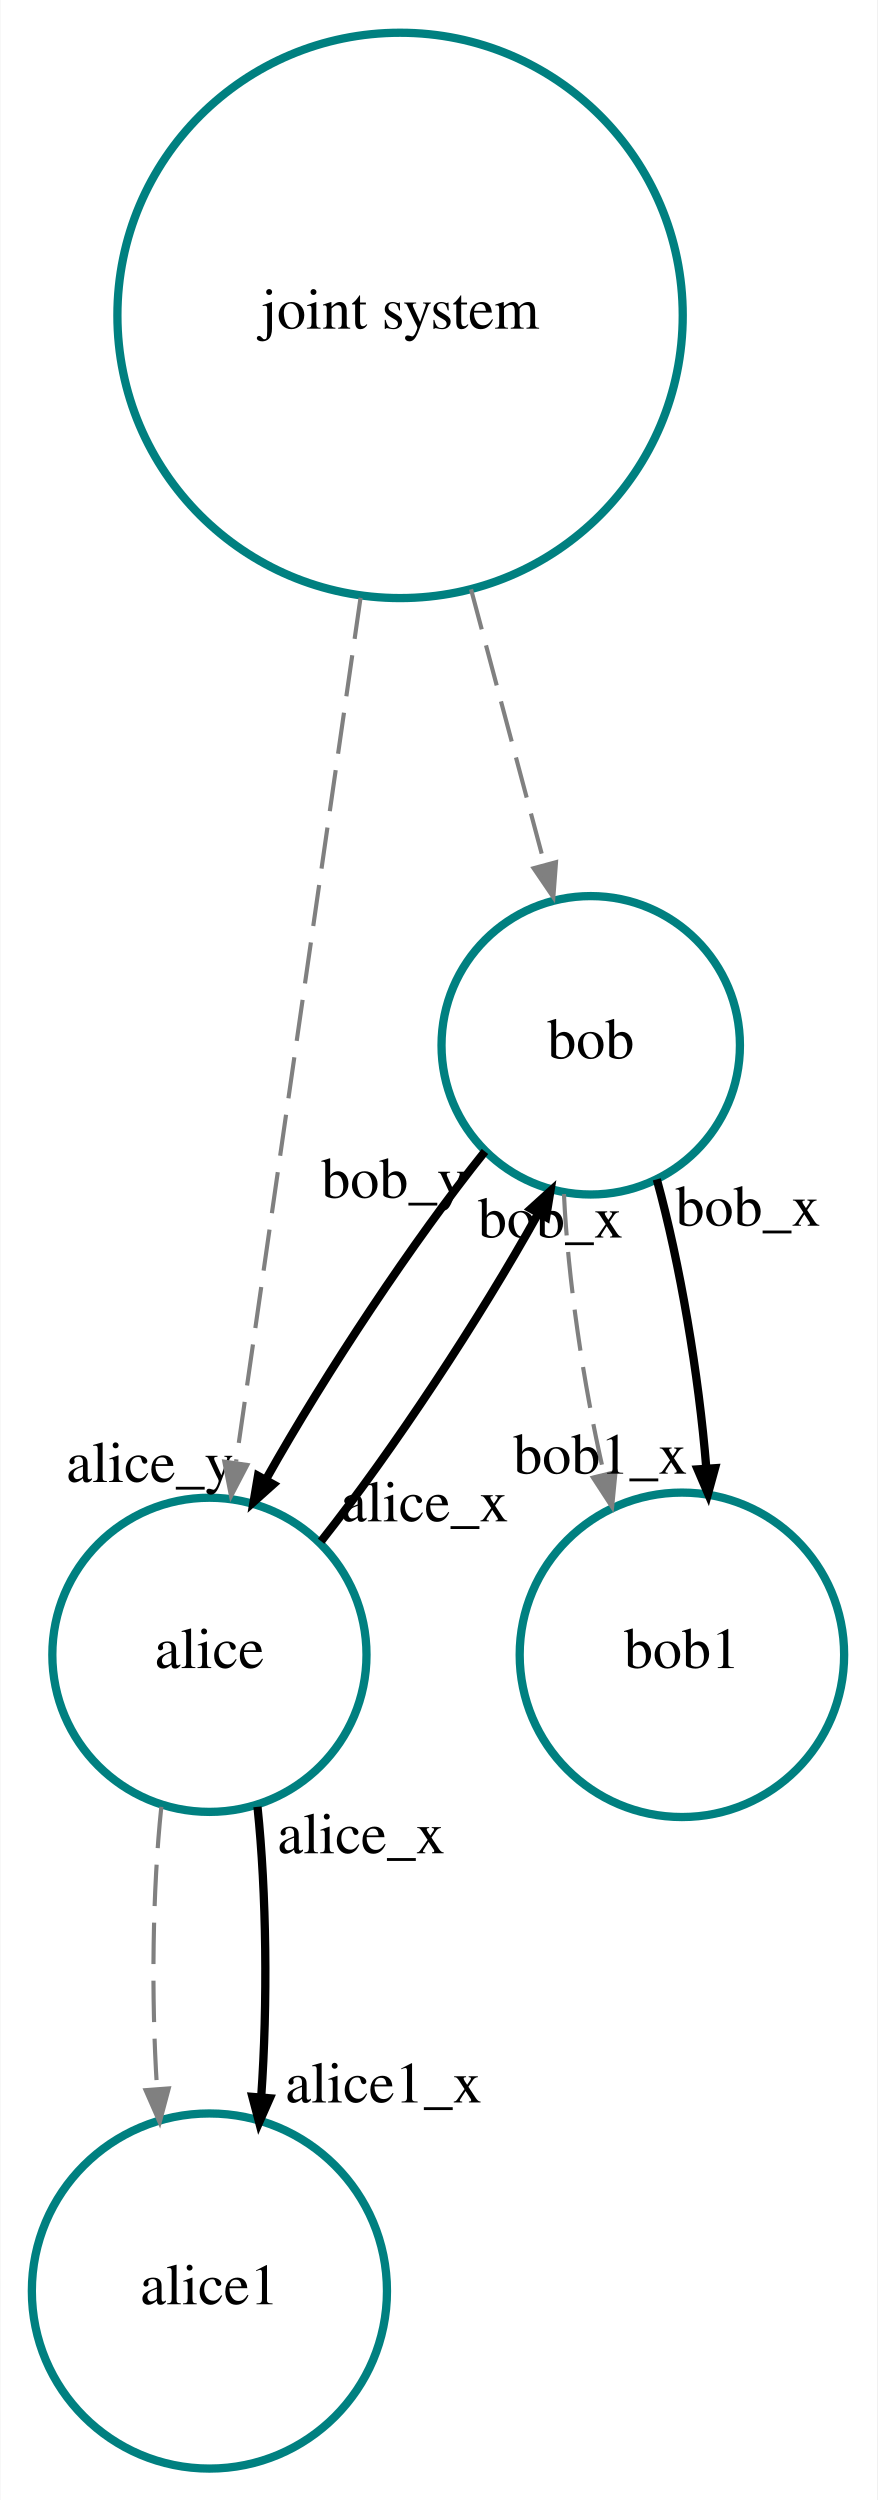
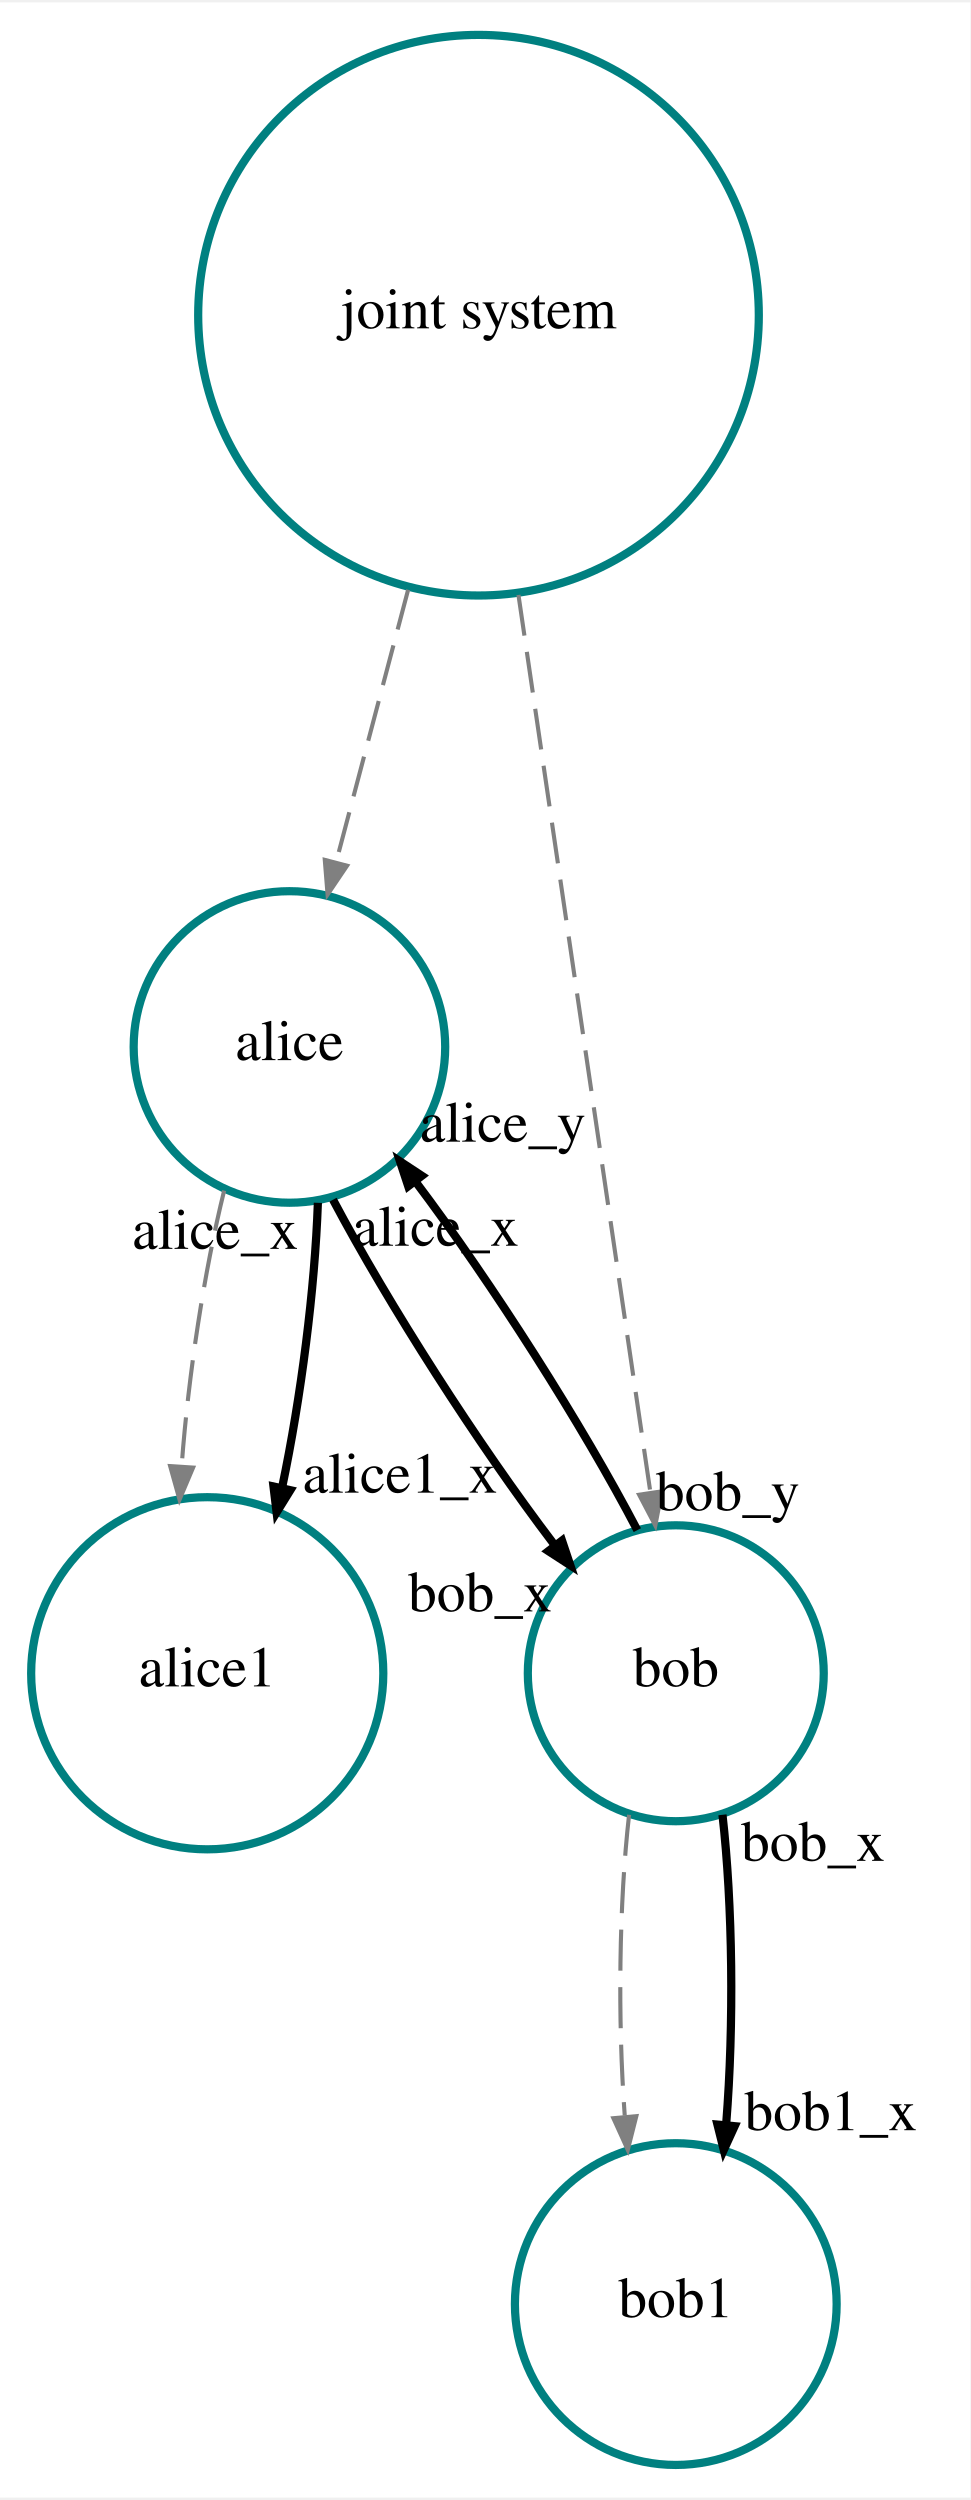
- <svg xmlns="http://www.w3.org/2000/svg" width="106pt" height="302pt" viewBox="0.00 0.00 105.75 301.59">
-   <g id="graph0" class="graph" transform="scale(1 1) rotate(0) translate(4 297.59)">
-     <polygon fill="white" stroke="transparent" points="-4,4 -4,-297.59 101.75,-297.59 101.75,4 -4,4" />
+ <svg xmlns="http://www.w3.org/2000/svg" width="118pt" height="304pt" viewBox="0.00 0.00 118.05 303.54">
+   <g id="graph0" class="graph" transform="scale(1 1) rotate(0) translate(4 299.54)">
+     <polygon fill="white" stroke="transparent" points="-4,4 -4,-299.54 114.05,-299.54 114.05,4 -4,4" />
    <g id="node1" class="node">
-       <ellipse fill="none" stroke="Teal" cx="67.21" cy="-171.49" rx="18" ry="18" />
-       <text text-anchor="middle" x="67.21" y="-169.89" font-family="Times,serif" font-size="7.00">bob</text>
+       <ellipse fill="none" stroke="Teal" cx="54.21" cy="-261.49" rx="34.1" ry="34.1" />
+       <text text-anchor="middle" x="54.21" y="-259.89" font-family="Times,serif" font-size="7.00">joint system</text>
+     </g>
+     <g id="node4" class="node">
+       <ellipse fill="none" stroke="Teal" cx="31.21" cy="-172.47" rx="18.95" ry="18.95" />
+       <text text-anchor="middle" x="31.21" y="-170.87" font-family="Times,serif" font-size="7.00">alice</text>
+     </g>
+     <g id="edge3" class="edge">
+       <path fill="none" stroke="grey" stroke-width="0.5" stroke-dasharray="5,2" d="M45.65,-228.09C42.74,-217.09 39.57,-205.09 36.94,-195.14" />
+       <polygon fill="grey" stroke="grey" stroke-width="0.5" points="38.22,-194.52 35.85,-191.01 35.51,-195.23 38.22,-194.52" />
+     </g>
+     <g id="node5" class="node">
+       <ellipse fill="none" stroke="Teal" cx="78.21" cy="-96.28" rx="18" ry="18" />
+       <text text-anchor="middle" x="78.21" y="-94.68" font-family="Times,serif" font-size="7.00">bob</text>
+     </g>
+     <g id="edge4" class="edge">
+       <path fill="none" stroke="grey" stroke-width="0.5" stroke-dasharray="5,2" d="M59.07,-227.46C63.85,-194.93 71.02,-146.19 75.09,-118.5" />
+       <polygon fill="grey" stroke="grey" stroke-width="0.5" points="76.52,-118.41 75.72,-114.25 73.75,-118 76.52,-118.41" />
    </g>
    <g id="node2" class="node">
-       <ellipse fill="none" stroke="Teal" cx="21.21" cy="-97.96" rx="18.95" ry="18.95" />
-       <text text-anchor="middle" x="21.21" y="-96.36" font-family="Times,serif" font-size="7.00">alice</text>
+       <ellipse fill="none" stroke="Teal" cx="21.21" cy="-96.28" rx="21.42" ry="21.42" />
+       <text text-anchor="middle" x="21.21" y="-94.68" font-family="Times,serif" font-size="7.00">alice1</text>
+     </g>
+     <g id="node3" class="node">
+       <ellipse fill="none" stroke="Teal" cx="78.21" cy="-19.54" rx="19.57" ry="19.57" />
+       <text text-anchor="middle" x="78.21" y="-17.94" font-family="Times,serif" font-size="7.00">bob1</text>
+     </g>
+     <g id="edge1" class="edge">
+       <path fill="none" stroke="grey" stroke-width="0.5" stroke-dasharray="5,2" d="M23.27,-155C20.85,-145.21 18.93,-132.59 18.11,-121.66" />
+       <polygon fill="grey" stroke="grey" stroke-width="0.5" points="19.49,-121.3 17.84,-117.4 16.7,-121.48 19.49,-121.3" />
    </g>
    <g id="edge5" class="edge">
-       <path fill="none" stroke="black" d="M54.45,-158.68C45.86,-147.98 35.25,-131.99 28.1,-119.24" />
-       <polygon fill="black" stroke="black" points="28.91,-118.53 26.54,-116.41 27.07,-119.55 28.91,-118.53" />
-       <text text-anchor="middle" x="14.04" y="-118.81" font-family="Times,serif" font-size="7.00">alice_y</text>
-       <text text-anchor="middle" x="43.45" y="-153.08" font-family="Times,serif" font-size="7.00">bob_y</text>
-     </g>
-     <g id="node5" class="node">
-       <ellipse fill="none" stroke="Teal" cx="78.21" cy="-97.96" rx="19.57" ry="19.57" />
-       <text text-anchor="middle" x="78.21" y="-96.36" font-family="Times,serif" font-size="7.00">bob1</text>
-     </g>
-     <g id="edge4" class="edge">
-       <path fill="none" stroke="grey" stroke-width="0.5" stroke-dasharray="5,2" d="M63.98,-153.54C64.45,-143.47 66.3,-130.62 68.78,-119.92" />
-       <polygon fill="grey" stroke="grey" stroke-width="0.5" points="70.2,-120.01 69.79,-115.79 67.48,-119.34 70.2,-120.01" />
+       <path fill="none" stroke="black" d="M34.67,-153.51C34.31,-143.08 32.63,-129.88 30.32,-118.89" />
+       <polygon fill="black" stroke="black" points="31.32,-118.55 29.65,-115.85 29.27,-119 31.32,-118.55" />
+       <text text-anchor="middle" x="44.65" y="-118.25" font-family="Times,serif" font-size="7.00">alice1_x</text>
+       <text text-anchor="middle" x="22.17" y="-147.91" font-family="Times,serif" font-size="7.00">alice_x</text>
    </g>
    <g id="edge6" class="edge">
-       <path fill="none" stroke="black" d="M75.18,-155.32C77.97,-145.2 80.25,-131.74 81.15,-120.51" />
-       <polygon fill="black" stroke="black" points="82.2,-120.47 81.36,-117.41 80.11,-120.33 82.2,-120.47" />
-       <text text-anchor="middle" x="68.36" y="-119.81" font-family="Times,serif" font-size="7.00">bob1_x</text>
-       <text text-anchor="middle" x="86.18" y="-149.72" font-family="Times,serif" font-size="7.00">bob_x</text>
+       <path fill="none" stroke="black" d="M36.51,-153.89C43.27,-141.14 54.18,-124.09 63.34,-112.05" />
+       <polygon fill="black" stroke="black" points="64.37,-112.42 65.38,-109.41 62.71,-111.14 64.37,-112.42" />
+       <text text-anchor="middle" x="54.38" y="-103.81" font-family="Times,serif" font-size="7.00">bob_x</text>
+       <text text-anchor="middle" x="49.01" y="-148.29" font-family="Times,serif" font-size="7.00">alice_x</text>
+     </g>
+     <g id="edge2" class="edge">
+       <path fill="none" stroke="grey" stroke-width="0.5" stroke-dasharray="5,2" d="M72.53,-79.06C71.31,-68.36 71.13,-54.19 72,-42.48" />
+       <polygon fill="grey" stroke="grey" stroke-width="0.5" points="73.41,-42.4 72.37,-38.29 70.62,-42.15 73.41,-42.4" />
    </g>
    <g id="edge7" class="edge">
-       <path fill="none" stroke="black" d="M34.68,-111.66C43.35,-122.61 53.87,-138.58 60.83,-151.12" />
-       <polygon fill="black" stroke="black" points="59.99,-151.77 62.34,-153.9 61.83,-150.76 59.99,-151.77" />
-       <text text-anchor="middle" x="62.34" y="-148.3" font-family="Times,serif" font-size="7.00">bob_x</text>
-       <text text-anchor="middle" x="47.18" y="-114.06" font-family="Times,serif" font-size="7.00">alice_x</text>
-     </g>
-     <g id="node3" class="node">
-       <ellipse fill="none" stroke="Teal" cx="21.21" cy="-21.21" rx="21.42" ry="21.42" />
-       <text text-anchor="middle" x="21.21" y="-19.61" font-family="Times,serif" font-size="7.00">alice1</text>
-     </g>
-     <g id="edge3" class="edge">
-       <path fill="none" stroke="grey" stroke-width="0.5" stroke-dasharray="5,2" d="M15.41,-79.62C14.35,-69.57 14.18,-56.77 14.88,-45.81" />
-       <polygon fill="grey" stroke="grey" stroke-width="0.5" points="16.3,-45.65 15.21,-41.56 13.51,-45.44 16.3,-45.65" />
+       <path fill="none" stroke="black" d="M83.89,-79.06C85.14,-68.07 85.3,-53.45 84.35,-41.56" />
+       <polygon fill="black" stroke="black" points="85.37,-41.18 84.05,-38.29 83.28,-41.37 85.37,-41.18" />
+       <text text-anchor="middle" x="97.05" y="-40.69" font-family="Times,serif" font-size="7.00">bob1_x</text>
+       <text text-anchor="middle" x="94.89" y="-73.46" font-family="Times,serif" font-size="7.00">bob_x</text>
    </g>
    <g id="edge8" class="edge">
-       <path fill="none" stroke="black" d="M27.01,-79.62C28.1,-69.21 28.25,-55.86 27.46,-44.66" />
-       <polygon fill="black" stroke="black" points="28.49,-44.46 27.21,-41.56 26.4,-44.63 28.49,-44.46" />
-       <text text-anchor="middle" x="42.21" y="-43.96" font-family="Times,serif" font-size="7.00">alice1_x</text>
-       <text text-anchor="middle" x="39.51" y="-74.02" font-family="Times,serif" font-size="7.00">alice_x</text>
-     </g>
-     <g id="node4" class="node">
-       <ellipse fill="none" stroke="Teal" cx="44.21" cy="-259.54" rx="34.1" ry="34.1" />
-       <text text-anchor="middle" x="44.21" y="-257.94" font-family="Times,serif" font-size="7.00">joint system</text>
-     </g>
-     <g id="edge1" class="edge">
-       <path fill="none" stroke="grey" stroke-width="0.5" stroke-dasharray="5,2" d="M52.77,-226.5C55.72,-215.46 58.95,-203.39 61.6,-193.46" />
-       <polygon fill="grey" stroke="grey" stroke-width="0.5" points="63.02,-193.58 62.7,-189.35 60.32,-192.85 63.02,-193.58" />
-     </g>
-     <g id="edge2" class="edge">
-       <path fill="none" stroke="grey" stroke-width="0.5" stroke-dasharray="5,2" d="M39.44,-225.47C34.95,-194.28 28.33,-148.36 24.43,-121.28" />
-       <polygon fill="grey" stroke="grey" stroke-width="0.5" points="25.78,-120.86 23.82,-117.1 23.01,-121.26 25.78,-120.86" />
+       <path fill="none" stroke="black" d="M73.53,-113.69C66.93,-126.35 55.86,-143.75 46.51,-156.14" />
+       <polygon fill="black" stroke="black" points="45.66,-155.53 44.66,-158.55 47.32,-156.8 45.66,-155.53" />
+       <text text-anchor="middle" x="57.16" y="-160.95" font-family="Times,serif" font-size="7.00">alice_y</text>
+       <text text-anchor="middle" x="84.53" y="-116.09" font-family="Times,serif" font-size="7.00">bob_y</text>
    </g>
  </g>
</svg>
